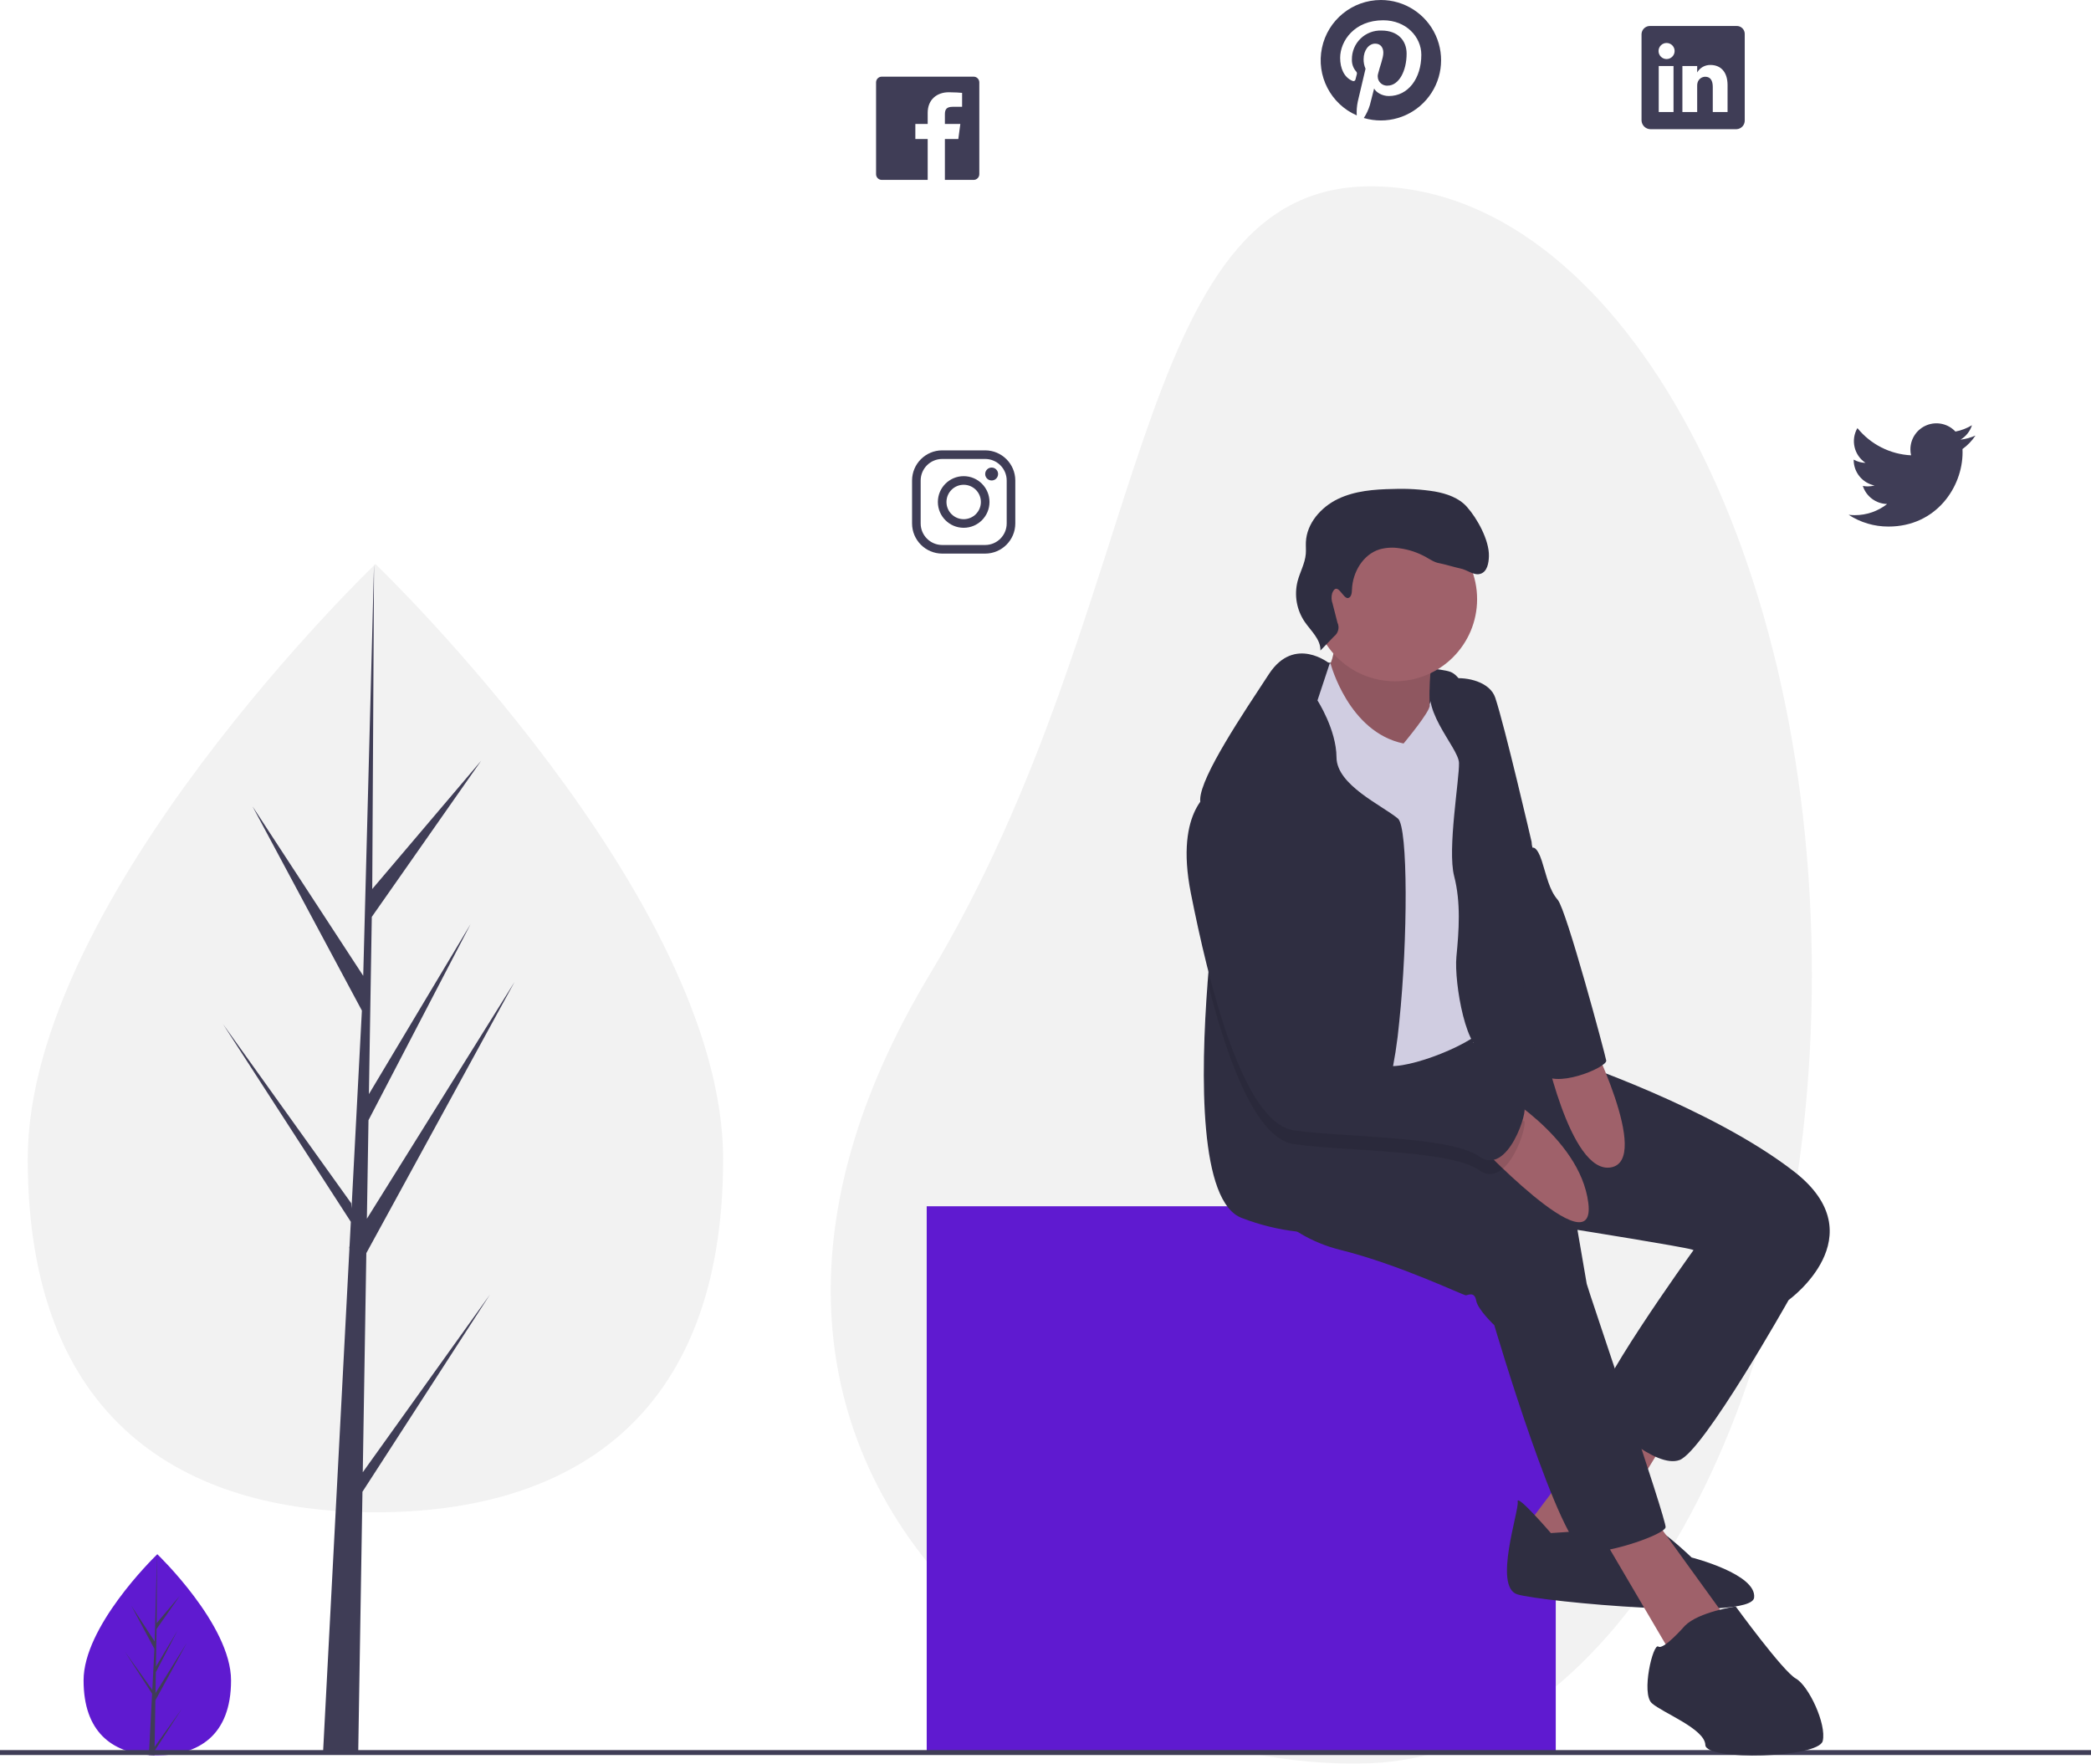
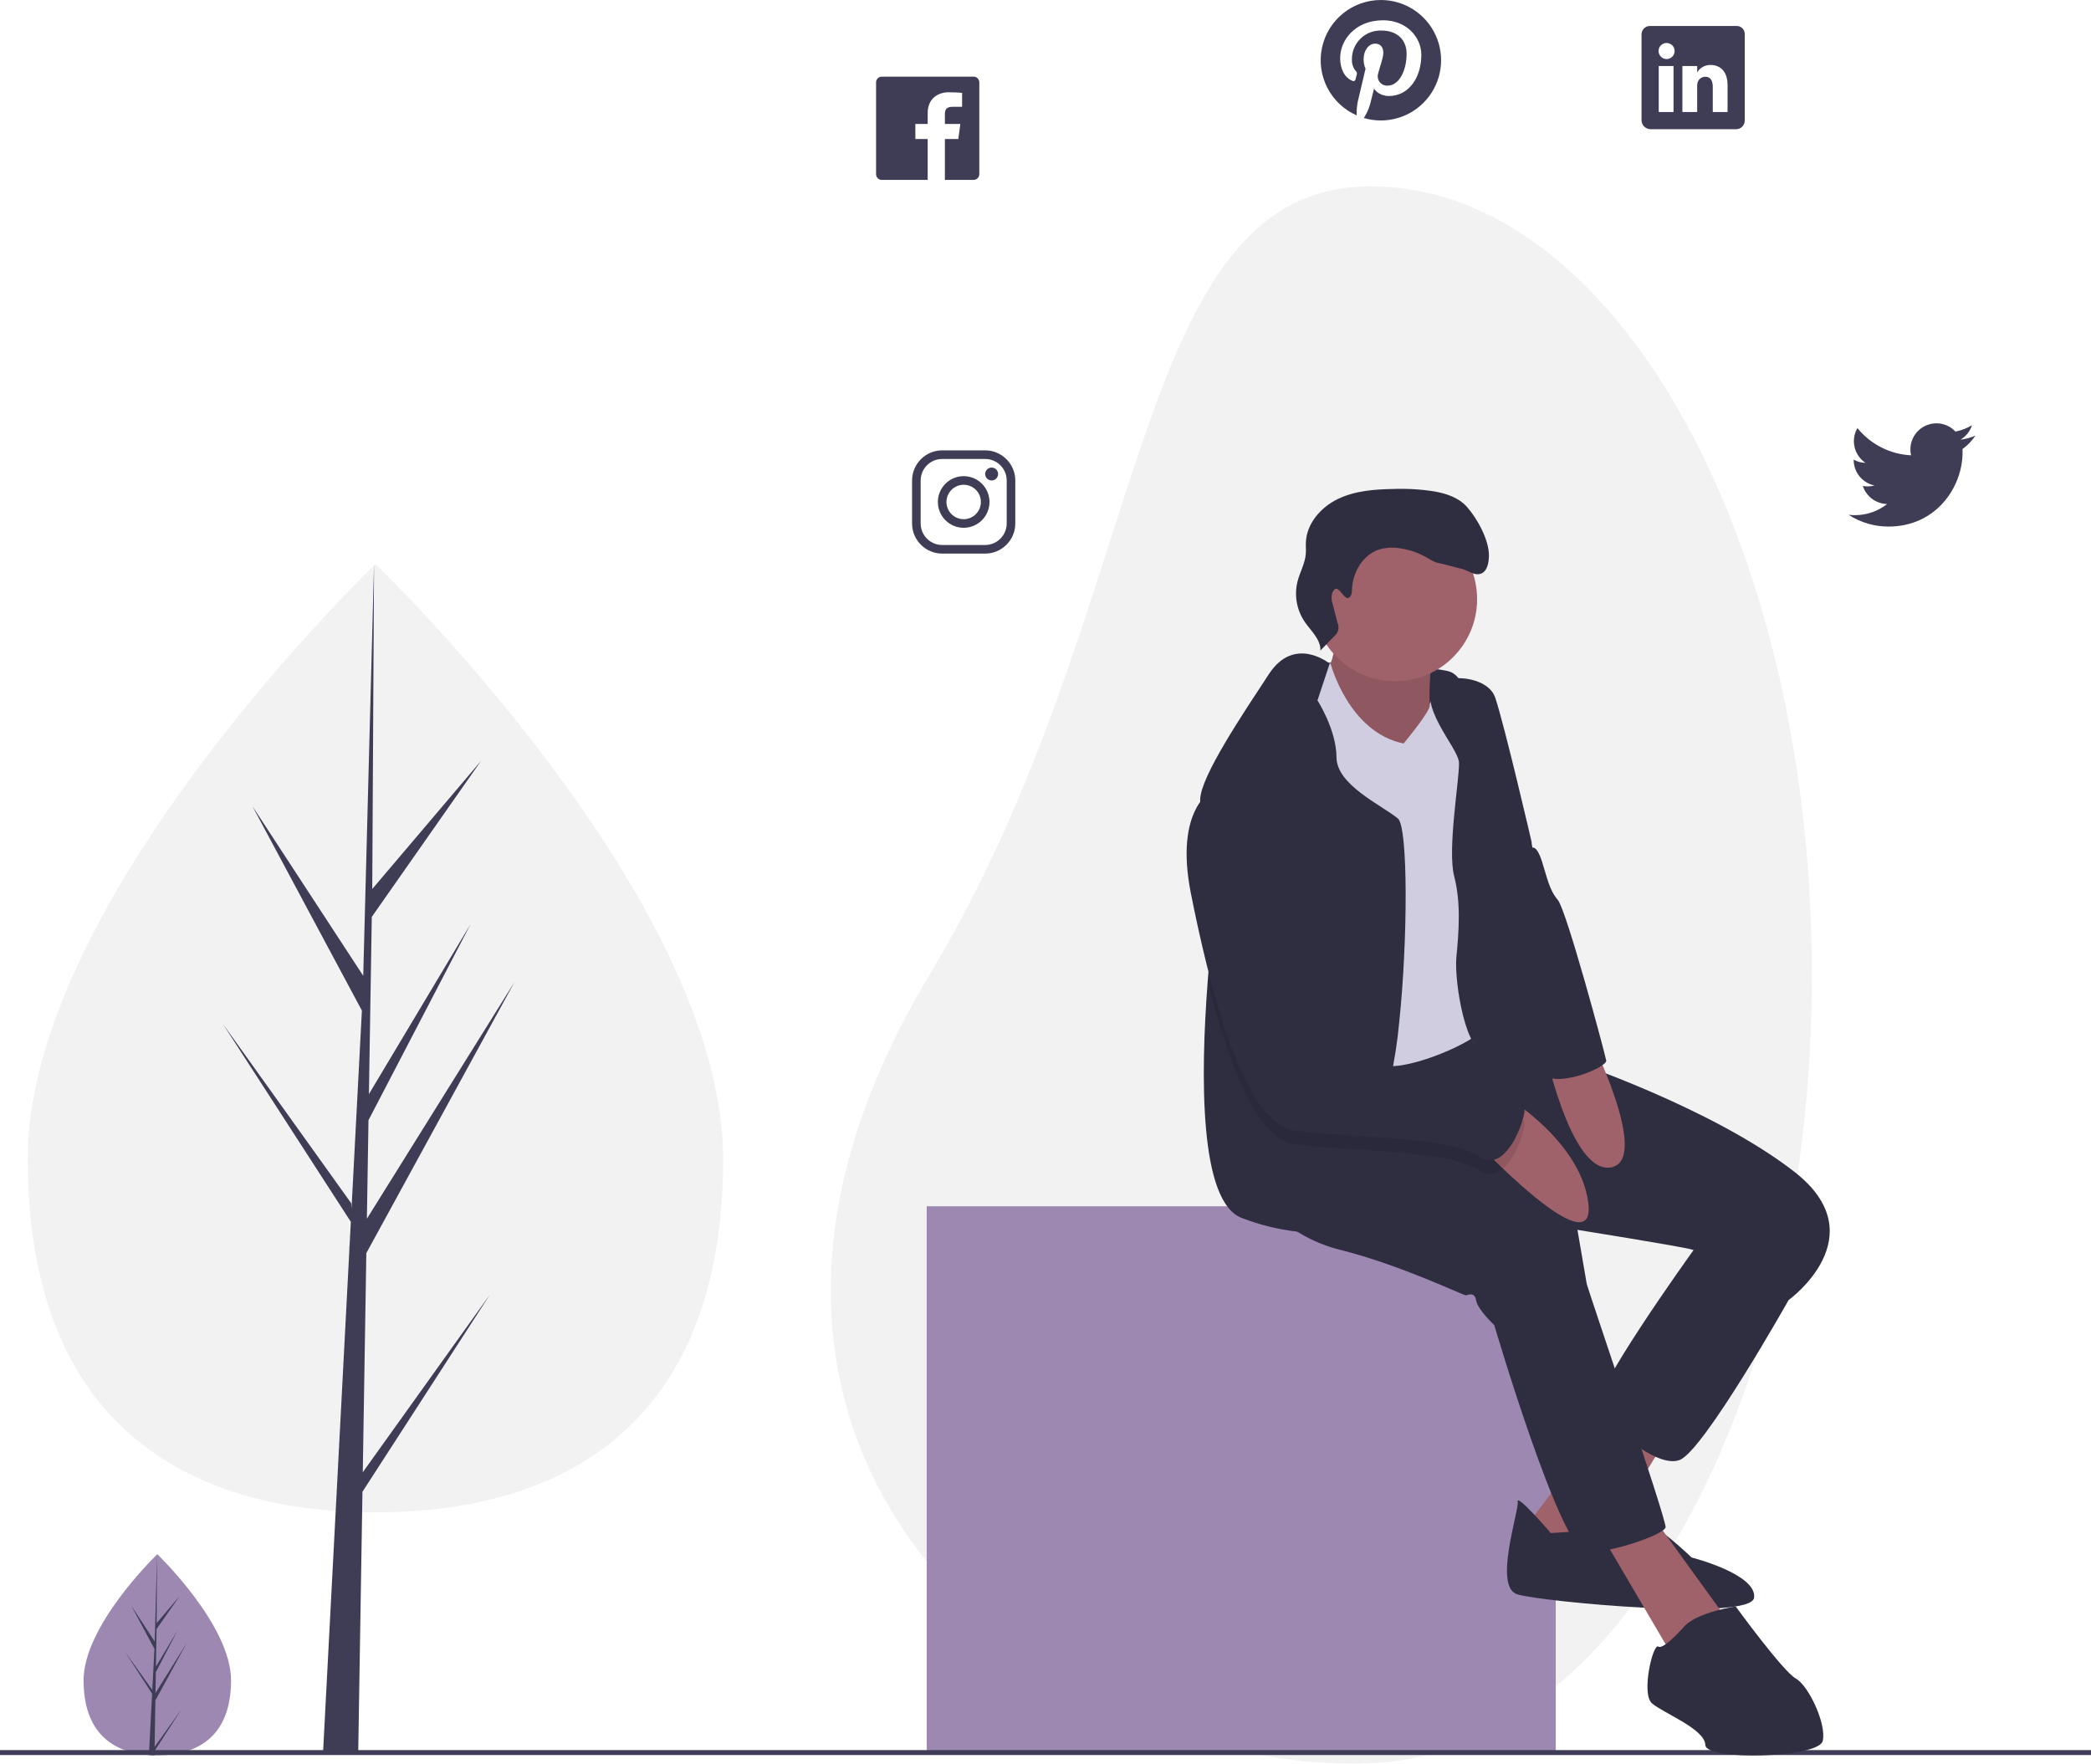
<svg xmlns="http://www.w3.org/2000/svg" data-name="Layer 1" width="846.02" height="713.53" viewBox="0 0 846.02 713.53">
-   <path d="M270.473,773.111c0,22.469-13.356,30.314-29.834,30.314q-.573,0-1.143-.013c-.763-.016-1.52-.053-2.267-.104-14.871-1.052-26.424-9.301-26.424-30.197,0-21.625,27.634-48.912,29.71-50.932l.004-.004c.08-.078.12-.116.12-.116S270.473,750.643,270.473,773.111Z" transform="translate(-176.9898 -93.23513)" fill="#5f1ad0" />
+   <path d="M270.473,773.111c0,22.469-13.356,30.314-29.834,30.314q-.573,0-1.143-.013c-.763-.016-1.52-.053-2.267-.104-14.871-1.052-26.424-9.301-26.424-30.197,0-21.625,27.634-48.912,29.71-50.932l.004-.004c.08-.078.12-.116.12-.116S270.473,750.643,270.473,773.111Z" transform="translate(-176.9898 -93.23513)" fill="#9d88b2" />
  <path d="M239.552,799.988l10.912-15.247-10.939,16.921-.029,1.75c-.763-.016-1.52-.053-2.267-.104l1.176-22.479-.009-.174.02-.033.111-2.123-10.966-16.963L238.562,776.907l.025.451.889-16.985-9.388-17.528,9.503,14.547.925-35.212.004-.12v.116l-.154,27.767,9.347-11.008-9.385,13.4-.247,15.207,8.727-14.594-8.763,16.832-.138,8.454,12.669-20.313-12.717,23.263Z" transform="translate(-176.9898 -93.23513)" fill="#3f3d56" />
  <path d="M910.081,487.623c0,176.179-79.992,315.163-178.5,319-128.463,5.003-296.357-123.086-178.5-319,90.818-150.967,79.917-319,178.5-319S910.081,311.445,910.081,487.623Z" transform="translate(-176.9898 -93.23513)" fill="#f2f2f2" />
-   <rect x="374.947" y="488.049" width="254.514" height="221.025" fill="#5f1ad0" />
+   <rect x="374.947" y="488.049" width="254.514" height="221.025" fill="#9d88b2" />
  <line y1="709.074" x2="846.02" y2="709.074" fill="none" stroke="#3f3d56" stroke-miterlimit="10" stroke-width="2" />
  <path d="M735.707,93.235a24.368,24.368,0,0,0-9.779,46.688,21.579,21.579,0,0,1,.424-5.591c.468-1.98,3.133-13.282,3.133-13.282a9.302,9.302,0,0,1-.783-3.851c0-3.611,2.089-6.309,4.699-6.309,2.219,0,3.285,1.664,3.285,3.655,0,2.23-1.425,5.559-2.154,8.648a3.767,3.767,0,0,0,3.851,4.688c4.612,0,7.723-5.928,7.723-12.955,0-5.341-3.601-9.333-10.138-9.333A11.546,11.546,0,0,0,723.97,117.264a7.024,7.024,0,0,0,1.61,4.775,1.191,1.191,0,0,1,.348,1.36c-.12.446-.381,1.523-.5,1.958a.837.837,0,0,1-1.218.609c-3.405-1.392-4.993-5.113-4.993-9.311,0-6.918,5.841-15.218,17.415-15.218,9.301,0,15.425,6.733,15.425,13.956,0,9.562-5.319,16.697-13.151,16.697-2.632,0-5.102-1.425-5.95-3.035,0,0-1.414,5.613-1.719,6.701a20.253,20.253,0,0,1-2.448,5.221,24.37,24.37,0,1,0,6.918-47.743Z" transform="translate(-176.9898 -93.23513)" fill="#3f3d56" />
  <path d="M976.266,269.458a21.291,21.291,0,0,1-6.048,1.664,10.568,10.568,0,0,0,4.634-5.831,20.926,20.926,0,0,1-6.69,2.556,10.528,10.528,0,0,0-18.22,7.201,10.311,10.311,0,0,0,.272,2.404,29.846,29.846,0,0,1-21.712-11.019,10.552,10.552,0,0,0,3.274,14.076,10.286,10.286,0,0,1-4.786-1.316v.131a10.541,10.541,0,0,0,8.452,10.334,10.601,10.601,0,0,1-2.774.37,9.936,9.936,0,0,1-1.98-.196,10.548,10.548,0,0,0,9.844,7.321,21.115,21.115,0,0,1-13.086,4.514,21.348,21.348,0,0,1-2.513-.152,29.437,29.437,0,0,0,16.121,4.764c19.395,0,29.99-16.067,29.99-30.001,0-.457-.011-.914-.033-1.36A21.438,21.438,0,0,0,976.266,269.458Z" transform="translate(-176.9898 -93.23513)" fill="#3f3d56" />
  <path d="M570.912,124.252H533.754a2.307,2.307,0,0,0-2.306,2.306v37.159a2.307,2.307,0,0,0,2.306,2.306H552.333V149.488H547.34v-6.092H552.333v-4.503c0-5.395,3.742-8.332,8.561-8.332,2.306,0,4.786.174,5.363.25v5.635h-3.84c-2.622,0-3.122,1.24-3.122,3.068v3.883h6.244l-.816,6.092h-5.428v16.534h11.618a2.307,2.307,0,0,0,2.306-2.306V126.558A2.307,2.307,0,0,0,570.912,124.252Z" transform="translate(-176.9898 -93.23513)" fill="#3f3d56" />
  <path d="M575.598,278.927a8.728,8.728,0,0,1,8.702,8.702v17.405a8.728,8.728,0,0,1-8.702,8.702H558.193a8.728,8.728,0,0,1-8.702-8.702V287.63a8.728,8.728,0,0,1,8.702-8.702H575.598m0-3.481H558.193a12.219,12.219,0,0,0-12.183,12.183v17.405a12.219,12.219,0,0,0,12.183,12.183H575.598a12.219,12.219,0,0,0,12.183-12.183V287.63A12.219,12.219,0,0,0,575.598,275.447Z" transform="translate(-176.9898 -93.23513)" fill="#3f3d56" />
  <path d="M578.208,287.63a2.611,2.611,0,1,1,2.611-2.611A2.604,2.604,0,0,1,578.208,287.63Zm-11.313,1.74a6.962,6.962,0,1,1-6.962,6.962,6.968,6.968,0,0,1,6.962-6.962m0-3.481A10.443,10.443,0,1,0,577.338,296.332,10.445,10.445,0,0,0,566.895,285.889Z" transform="translate(-176.9898 -93.23513)" fill="#3f3d56" />
  <path d="M879.574,103.748H844.721a3.407,3.407,0,0,0-3.568,3.252v34.929a3.674,3.674,0,0,0,3.568,3.579H879.563a3.488,3.488,0,0,0,3.35-3.579V107A3.202,3.202,0,0,0,879.574,103.748Zm-25.476,34.809h-5.983V119.956h5.983Zm-2.785-21.429h-.044a3.253,3.253,0,1,1,.044,0Zm24.649,21.429h-5.983V128.386c0-2.437-.87-4.101-3.035-4.101a3.273,3.273,0,0,0-3.068,2.208,4.028,4.028,0,0,0-.207,1.468v10.595H857.688V119.956h5.983v2.589a6.056,6.056,0,0,1,5.395-3.024c3.927,0,6.897,2.589,6.897,8.169Z" transform="translate(-176.9898 -93.23513)" fill="#3f3d56" />
  <path d="M714.436,361.354s42.346,1.151,49.34,3.696,10.121,20.74,10.121,20.74l-32.879,10.334-24.592-1.393-18.508,1.308,10.334-27.065Z" transform="translate(-176.9898 -93.23513)" fill="#2f2e41" />
  <path d="M716.263,347.459s2.786,10.761-3.397,18.38S739.447,400.608,739.447,400.608l17.285-2.971s-3.81-33.064,1.308-41.437S716.263,347.459,716.263,347.459Z" transform="translate(-176.9898 -93.23513)" fill="#9f616a" />
  <path d="M716.263,347.459s2.786,10.761-3.397,18.38S739.447,400.608,739.447,400.608l17.285-2.971s-3.81-33.064,1.308-41.437S716.263,347.459,716.263,347.459Z" transform="translate(-176.9898 -93.23513)" opacity="0.1" />
  <polygon points="654.23 568.843 616.092 619.42 642.119 634.616 677.941 576.007 654.23 568.843" fill="#9f616a" />
  <path d="M804.468,713.508s-14.044-16.319-13.419-12.68-9.993,34.5-.114,37.485,94.601,10.903,95.766,1.336S861.427,723.387,861.427,723.387s-15.708-15.096-19.19-13.561S804.468,713.508,804.468,713.508Z" transform="translate(-176.9898 -93.23513)" fill="#2f2e41" />
  <polygon points="645.673 617.145 676.136 669.044 699.136 655.725 668.417 613.236 645.673 617.145" fill="#9f616a" />
  <path d="M870.752,586.909,861.711,599.703s-43.1,59.859-38.522,64.692,23.64,23.099,33.334,19.56S900.66,619.234,900.66,619.234l-8.984-35.921Z" transform="translate(-176.9898 -93.23513)" fill="#2f2e41" />
  <path d="M685.09,574.799s9.652,18.01,34.116,24.108,50.023,18.565,50.932,18.408,3.483-1.535,4.108,2.104,7.335,9.979,7.335,9.979,27.023,91.829,37.343,91.928,31.529-7.292,31.969-10.178-31.6-96.662-31.913-98.481L815.228,590.833s42.375,6.766,46.327,7.96S900.66,619.234,900.66,619.234s35.836-25.829,2.317-51.913-91.132-45.218-91.132-45.218l-20.669-5.814-18.013-1.075-2.652-10.171-42.662,2.461-44.521,18.892Z" transform="translate(-176.9898 -93.23513)" fill="#2f2e41" />
  <circle cx="564.405" cy="242.411" r="33.232" fill="#9f616a" />
  <path d="M711.33,362.356l3.997-.687s7.219,27.795,29.551,32.386c0,0,11.019-13.2,10.549-15.428s8.727-14.111,13.617-7.458-1.194,123.841,2.914,125.945,12.921,4.336,5.828,12.111-35.267,18.238-41.508,14.627-18.991-34.201-24.507-44.493-14.343-45.303-14.343-45.303-11.273-38.338-4.336-47.023S711.33,362.356,711.33,362.356Z" transform="translate(-176.9898 -93.23513)" fill="#d0cde1" />
  <path d="M743.135,506.626a189.572,189.572,0,0,1-3.807,24.268c-1.63,6.508-3.527,10.437-5.693,10.27-5.526-.413-8.037,7.691-9.332,17.035-1.384,9.913-1.384,21.221-2.143,25.217-1.005,5.28-7.434,9.31-20.283,8.127a90.66,90.66,0,0,1-22.348-5.481c-17.347-6.307-16.834-57.455-13.931-95.409,1.775-23.263,4.443-41.582,4.443-41.582s-5.269-15.717-6.954-26.49a35.211,35.211,0,0,1-.502-5.95c.257-9.41,17.436-34.839,27.818-50.679,10.393-15.84,24.57-4.22,24.57-4.22l-4.934,14.891s7.647,11.799,7.702,23.029,18.307,19.334,24.86,24.77C746.718,427.839,746.617,473.439,743.135,506.626Z" transform="translate(-176.9898 -93.23513)" fill="#2f2e41" />
  <path d="M757.564,367.054s1.198,1.416,6.681.725c6.576-.828,15.618,1.447,17.719,7.726,3.852,11.514,14.713,58.352,14.713,58.352s4.521,53.548,6.553,65.375,1.024,22.303,3.028,28.515-19.787-11.585-27.819-9.268-13.192-27.705-12.182-38.181,1.862-21.863-.924-32.623,2.153-39.24,1.969-45.765S749.592,378.94,757.564,367.054Z" transform="translate(-176.9898 -93.23513)" fill="#2f2e41" />
  <path d="M781.078,533.48s35.186,19.196,38.553,46.518S772.569,553.542,772.569,553.542Z" transform="translate(-176.9898 -93.23513)" fill="#9f616a" />
  <path d="M801.164,514.104s10.782,54.345,27.577,51.458-9.382-54.585-9.382-54.585Z" transform="translate(-176.9898 -93.23513)" fill="#9f616a" />
  <path d="M858.684,751.021s-8.6,9.908-10.732,8.401-7.036,19.005-2.615,22.929,21.45,10.363,21.635,16.887,45.857,5.231,47.492-1.606-5.729-22.431-10.903-25.288-24.306-29.155-24.306-29.155S864.27,745.378,858.684,751.021Z" transform="translate(-176.9898 -93.23513)" fill="#2f2e41" />
  <path d="M775.473,566.716c-8.16-5.76-30.943-7.189-51.171-8.517-8.874-.569-17.258-1.127-23.699-2.032-6.207-.86-11.788-6.53-16.744-14.981-7.513-12.804-13.585-32.004-18.262-50.534,1.775-23.263,4.443-41.582,4.443-41.582s-5.269-15.717-6.954-26.49a14.176,14.176,0,0,1,4.487-4.041c21.455-9.209,41.939,81.422,44.54,95.644.045.234.078.458.112.647,1.261,7.323,14.891,13.585,27.103,16.063,7.524,1.529,14.523,1.63,17.749-.357,8.473-5.202,34.527,15.617,36.503,16.209C795.555,547.349,787.194,575.01,775.473,566.716Z" transform="translate(-176.9898 -93.23513)" opacity="0.1" />
  <path d="M667.577,412.961s-15.594,7.363-8.742,41.778,20.655,92.923,41.764,95.851,63.143,2.26,74.87,10.547,20.086-19.375,18.11-19.972-28.032-21.408-36.504-16.205-42.815-3.881-44.848-15.707S689.382,403.593,667.577,412.961Z" transform="translate(-176.9898 -93.23513)" fill="#2f2e41" />
  <path d="M779.946,396.457l17.138,39.767s1.725-.861,3.73,5.351,2.943,11.67,6.454,15.75,19.134,62.276,19.603,65.005S805.293,534.469,800.367,526.886,779.946,396.457,779.946,396.457Z" transform="translate(-176.9898 -93.23513)" fill="#2f2e41" />
  <path d="M722.488,335.183c1.274-.34,1.461-2.031,1.503-3.348.229-7.055,4.477-14.295,11.231-16.349a18.881,18.881,0,0,1,7.959-.438,30.145,30.145,0,0,1,10.778,3.596c1.759.989,3.484,2.18,5.48,2.482,1.318.2,7.023,1.858,8.335,2.092,2.885.513,5.566,3.094,8.334,2.134,2.648-.919,3.235-4.348,3.299-7.15.146-6.385-4.701-15.221-8.97-19.971-3.24-3.604-8.118-5.268-12.886-6.133a85.79,85.79,0,0,0-16.853-1.025c-7.631.136-15.474.725-22.355,4.027s-12.661,9.873-12.991,17.499c-.069,1.588.095,3.183-.038,4.768-.326,3.865-2.378,7.356-3.341,11.113a20.335,20.335,0,0,0,2.84,16.25c2.554,3.758,6.568,7.157,6.42,11.699l5.537-5.737a4.547,4.547,0,0,0,1.352-5.556l-1.96-7.645a6.898,6.898,0,0,1-.17-4.255C718.093,328.043,720.365,335.75,722.488,335.183Z" transform="translate(-176.9898 -93.23513)" fill="#2f2e41" />
  <path d="M469.572,562.169c0,105.949-62.985,142.942-140.681,142.942S188.211,668.118,188.211,562.169,328.892,321.437,328.892,321.437,469.572,456.22,469.572,562.169Z" transform="translate(-176.9898 -93.23513)" fill="#f2f2f2" />
  <polygon points="146.777 595.669 148.218 507 208.179 397.303 148.444 493.09 149.091 453.22 190.417 373.856 149.263 442.67 149.263 442.67 150.428 370.963 194.68 307.779 150.611 359.687 151.339 228.202 146.765 402.264 147.14 395.084 102.149 326.217 146.419 408.868 142.227 488.953 142.102 486.827 90.235 414.355 141.945 494.336 141.421 504.352 141.327 504.502 141.37 505.324 130.734 708.506 144.944 708.506 146.649 603.558 198.232 523.773 146.777 595.669" fill="#3f3d56" />
</svg>
